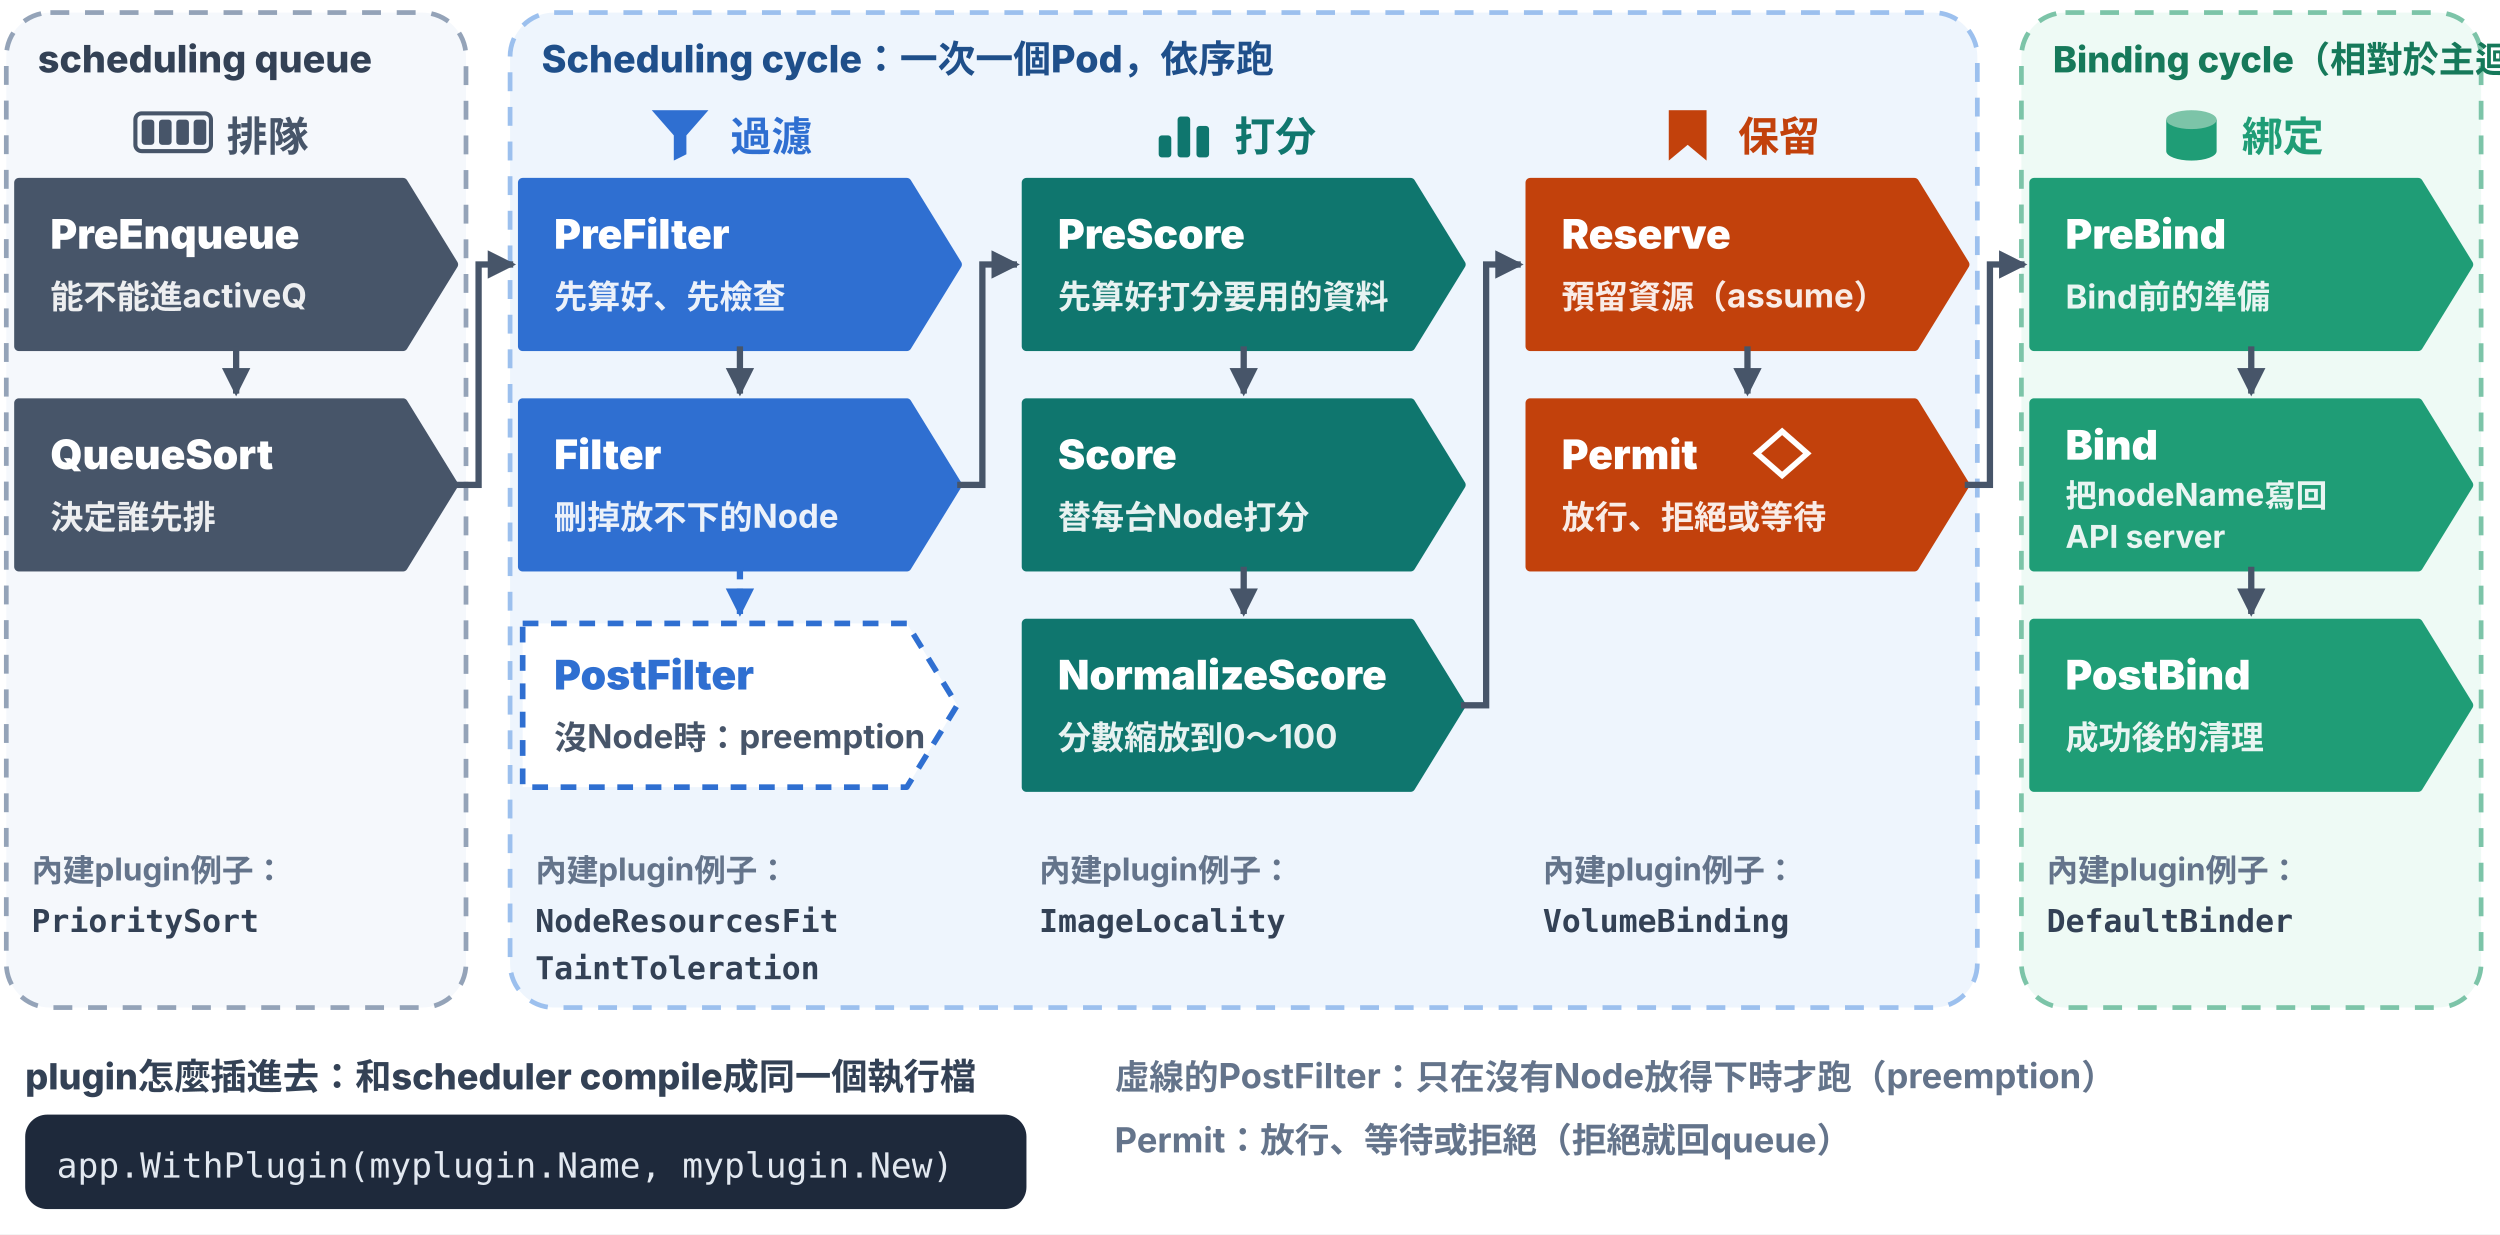
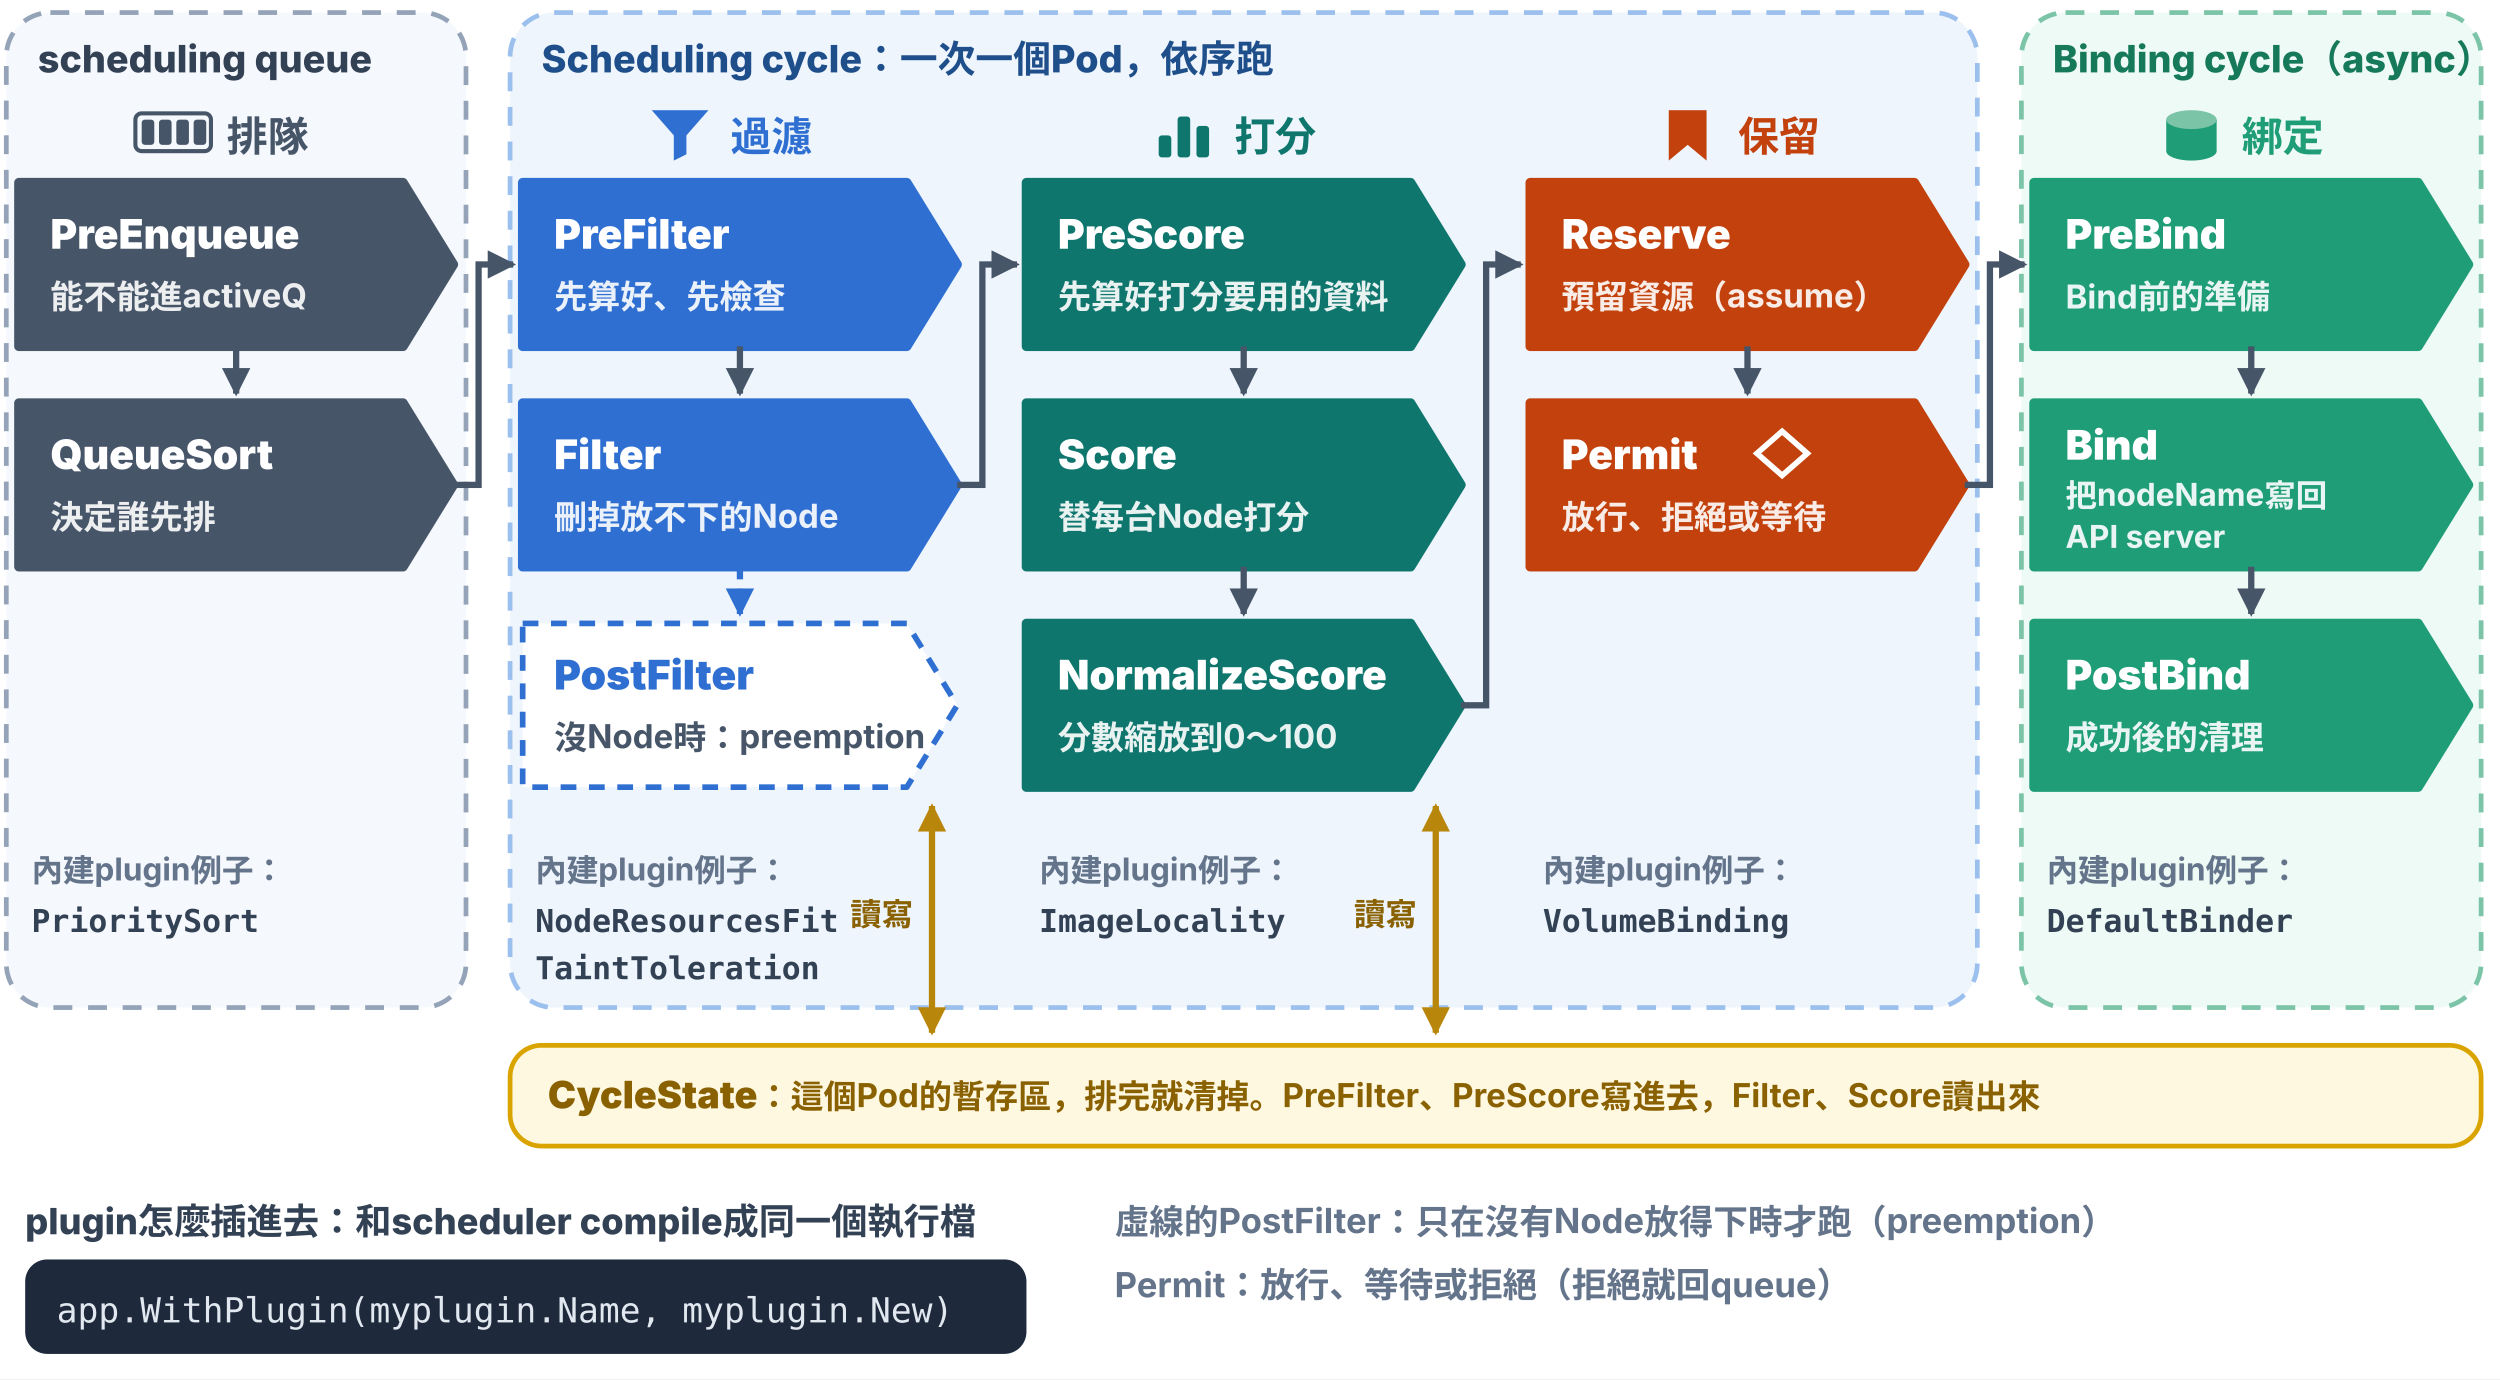
- <svg xmlns="http://www.w3.org/2000/svg" viewBox="6 6 794 392" font-family="Inter, Helvetica Neue, Helvetica, Arial, sans-serif">
+ <svg xmlns="http://www.w3.org/2000/svg" viewBox="6 6 794 438" font-family="Inter, Helvetica Neue, Helvetica, Arial, sans-serif">
  <defs>
    <marker id="fw-a" viewBox="0 0 10 10" refX="9" refY="5" markerWidth="4.5" markerHeight="4.5" orient="auto-start-reverse">
      <path d="M0 0 L10 5 L0 10 z" fill="#475569" />
    </marker>
    <marker id="fw-b" viewBox="0 0 10 10" refX="9" refY="5" markerWidth="4.5" markerHeight="4.5" orient="auto-start-reverse">
      <path d="M0 0 L10 5 L0 10 z" fill="#2f6fd1" />
    </marker>
+     <marker id="fw-c" viewBox="0 0 10 10" refX="9" refY="5" markerWidth="4.5" markerHeight="4.5" orient="auto-start-reverse">
+       <path d="M0 0 L10 5 L0 10 z" fill="#b8860b" />
+     </marker>
  </defs>
-   <rect x="6" y="6" width="794" height="392" fill="#ffffff" />
+   <rect x="6" y="6" width="794" height="438" fill="#ffffff" />
  <rect x="8" y="10" width="146" height="316" rx="14" fill="#f5f8fc" stroke="#94a3b8" stroke-width="1.5" stroke-dasharray="6 5" />
  <text x="18" y="29" font-size="12" font-weight="800" fill="#334155">scheduling queue</text>
  <rect x="168" y="10" width="466" height="316" rx="14" fill="#eef5fd" stroke="#9cc0ee" stroke-width="1.5" stroke-dasharray="6 5" />
  <text x="178" y="29" font-size="12" font-weight="800" fill="#1f4f8a">Scheduling cycle：一次一個Pod，依序跑</text>
  <rect x="648" y="10" width="146" height="316" rx="14" fill="#eefaf5" stroke="#7cc4a8" stroke-width="1.5" stroke-dasharray="6 5" />
-   <text x="658" y="29" font-size="11.5" font-weight="800" fill="#16795a">Binding cycle（相對於主迴圈async）</text>
+   <text x="658" y="29" font-size="12" font-weight="800" fill="#16795a">Binding cycle（async）</text>
  <text x="91.0" y="54" text-anchor="middle" font-size="13" font-weight="900" fill="#475569">排隊</text>
  <rect x="49.0" y="42" width="24" height="12" rx="2" fill="none" stroke="#475569" stroke-width="1.3" />
  <rect x="51.0" y="44" width="4" height="8" rx="1" fill="#475569" />
  <rect x="56.5" y="44" width="4" height="8" rx="1" fill="#475569" />
  <rect x="62.0" y="44" width="4" height="8" rx="1" fill="#475569" />
  <rect x="67.5" y="44" width="4" height="8" rx="1" fill="#475569" />
  <polygon points="12,64 134,64 150,90.0 134,116 12,116" fill="#475569" stroke="#475569" stroke-width="3" stroke-linejoin="round" />
  <text x="22" y="85" font-size="13" font-weight="900" fill="#ffffff">PreEnqueue</text>
  <text x="22" y="104" font-size="10.5" font-weight="700" fill="#ffffff" opacity="0.9">能不能進activeQ</text>
  <path d="M81.0 116 V 131" fill="none" stroke="#475569" stroke-width="2" marker-end="url(#fw-a)" />
  <polygon points="12,134 134,134 150,160.0 134,186 12,186" fill="#475569" stroke="#475569" stroke-width="3" stroke-linejoin="round" />
  <text x="22" y="155" font-size="13" font-weight="900" fill="#ffffff">QueueSort</text>
  <text x="22" y="174" font-size="10.5" font-weight="700" fill="#ffffff" opacity="0.9">決定誰先排</text>
  <text x="16" y="286" font-size="10" font-weight="700" fill="#64748b">內建plugin例子：</text>
  <text x="16" y="302" font-size="10" font-weight="800" fill="#334155" font-family="SFMono-Regular, Menlo, monospace">PrioritySort</text>
  <text x="251.0" y="54" text-anchor="middle" font-size="13" font-weight="900" fill="#2f6fd1">過濾</text>
  <path d="M213.0 41 H 231.0 L 224.0 49 V 55 L 220.0 57 V 49 Z" fill="#2f6fd1" />
  <polygon points="172,64 294,64 310,90.0 294,116 172,116" fill="#2f6fd1" stroke="#2f6fd1" stroke-width="3" stroke-linejoin="round" />
  <text x="182" y="85" font-size="13" font-weight="900" fill="#ffffff">PreFilter</text>
  <text x="182" y="104" font-size="10.5" font-weight="700" fill="#ffffff" opacity="0.9">先算好、先檢查</text>
  <path d="M241.0 116 V 131" fill="none" stroke="#475569" stroke-width="2" marker-end="url(#fw-a)" />
  <polygon points="172,134 294,134 310,160.0 294,186 172,186" fill="#2f6fd1" stroke="#2f6fd1" stroke-width="3" stroke-linejoin="round" />
  <text x="182" y="155" font-size="13" font-weight="900" fill="#ffffff">Filter</text>
  <text x="182" y="174" font-size="10.5" font-weight="700" fill="#ffffff" opacity="0.9">刪掉放不下的Node</text>
  <polygon points="172,204 294,204 310,230.0 294,256 172,256" fill="#ffffff" stroke="#2f6fd1" stroke-width="1.8" stroke-dasharray="5 4" stroke-linejoin="round" />
  <text x="182" y="225" font-size="13" font-weight="900" fill="#2f6fd1">PostFilter</text>
  <text x="182" y="244" font-size="10.5" font-weight="700" fill="#475569">沒Node時：preemption</text>
  <text x="176" y="286" font-size="10" font-weight="700" fill="#64748b">內建plugin例子：</text>
  <text x="176" y="302" font-size="10" font-weight="800" fill="#334155" font-family="SFMono-Regular, Menlo, monospace">NodeResourcesFit</text>
  <text x="176" y="317" font-size="10" font-weight="800" fill="#334155" font-family="SFMono-Regular, Menlo, monospace">TaintToleration</text>
  <text x="411.0" y="54" text-anchor="middle" font-size="13" font-weight="900" fill="#0f766e">打分</text>
  <rect x="374.0" y="49" width="4" height="7" rx="1" fill="#0f766e" />
  <rect x="380.0" y="43" width="4" height="13" rx="1" fill="#0f766e" />
  <rect x="386.0" y="46" width="4" height="10" rx="1" fill="#0f766e" />
  <polygon points="332,64 454,64 470,90.0 454,116 332,116" fill="#0f766e" stroke="#0f766e" stroke-width="3" stroke-linejoin="round" />
  <text x="342" y="85" font-size="13" font-weight="900" fill="#ffffff">PreScore</text>
  <text x="342" y="104" font-size="10.5" font-weight="700" fill="#ffffff" opacity="0.9">先算好打分要用的資料</text>
  <path d="M401.0 116 V 131" fill="none" stroke="#475569" stroke-width="2" marker-end="url(#fw-a)" />
  <polygon points="332,134 454,134 470,160.0 454,186 332,186" fill="#0f766e" stroke="#0f766e" stroke-width="3" stroke-linejoin="round" />
  <text x="342" y="155" font-size="13" font-weight="900" fill="#ffffff">Score</text>
  <text x="342" y="174" font-size="10.5" font-weight="700" fill="#ffffff" opacity="0.9">替每台Node打分</text>
  <path d="M401.0 186 V 201" fill="none" stroke="#475569" stroke-width="2" marker-end="url(#fw-a)" />
  <polygon points="332,204 454,204 470,230.0 454,256 332,256" fill="#0f766e" stroke="#0f766e" stroke-width="3" stroke-linejoin="round" />
  <text x="342" y="225" font-size="13" font-weight="900" fill="#ffffff">NormalizeScore</text>
  <text x="342" y="244" font-size="10.5" font-weight="700" fill="#ffffff" opacity="0.9">分數縮放到0～100</text>
  <text x="336" y="286" font-size="10" font-weight="700" fill="#64748b">內建plugin例子：</text>
  <text x="336" y="302" font-size="10" font-weight="800" fill="#334155" font-family="SFMono-Regular, Menlo, monospace">ImageLocality</text>
  <text x="571.0" y="54" text-anchor="middle" font-size="13" font-weight="900" fill="#c2410c">保留</text>
  <path d="M536.0 41 H 548.0 V 57 L 542.0 52 L 536.0 57 Z" fill="#c2410c" />
  <polygon points="492,64 614,64 630,90.0 614,116 492,116" fill="#c2410c" stroke="#c2410c" stroke-width="3" stroke-linejoin="round" />
  <text x="502" y="85" font-size="13" font-weight="900" fill="#ffffff">Reserve</text>
  <text x="502" y="104" font-size="10.5" font-weight="700" fill="#ffffff" opacity="0.9">預留資源（assume）</text>
  <path d="M561.0 116 V 131" fill="none" stroke="#475569" stroke-width="2" marker-end="url(#fw-a)" />
  <polygon points="492,134 614,134 630,160.0 614,186 492,186" fill="#c2410c" stroke="#c2410c" stroke-width="3" stroke-linejoin="round" />
  <polygon points="572,143 580,150 572,157 564,150" fill="none" stroke="#ffffff" stroke-width="1.8" />
  <text x="502" y="155" font-size="13" font-weight="900" fill="#ffffff">Permit</text>
  <text x="502" y="174" font-size="10.5" font-weight="700" fill="#ffffff" opacity="0.9">放行、拒絕或等待</text>
  <text x="496" y="286" font-size="10" font-weight="700" fill="#64748b">內建plugin例子：</text>
  <text x="496" y="302" font-size="10" font-weight="800" fill="#334155" font-family="SFMono-Regular, Menlo, monospace">VolumeBinding</text>
  <text x="731.0" y="54" text-anchor="middle" font-size="13" font-weight="900" fill="#1f9d76">綁定</text>
  <path d="M694.0 44 v 10 a 8 3 0 0 0 16 0 v -10" fill="#1f9d76" />
  <ellipse cx="702.0" cy="44" rx="8" ry="3" fill="#7cc4a8" />
  <polygon points="652,64 774,64 790,90.0 774,116 652,116" fill="#1f9d76" stroke="#1f9d76" stroke-width="3" stroke-linejoin="round" />
  <text x="662" y="85" font-size="13" font-weight="900" fill="#ffffff">PreBind</text>
  <text x="662" y="104" font-size="10.5" font-weight="700" fill="#ffffff" opacity="0.9">Bind前的準備</text>
  <path d="M721.0 116 V 131" fill="none" stroke="#475569" stroke-width="2" marker-end="url(#fw-a)" />
  <polygon points="652,134 774,134 790,160.0 774,186 652,186" fill="#1f9d76" stroke="#1f9d76" stroke-width="3" stroke-linejoin="round" />
  <text x="662" y="152" font-size="13" font-weight="900" fill="#ffffff">Bind</text>
  <text x="662" y="167" font-size="10" font-weight="700" fill="#ffffff" opacity="0.9">把nodeName寫回</text>
  <text x="662" y="180" font-size="10" font-weight="700" fill="#ffffff" opacity="0.9">API server</text>
  <path d="M721.0 186 V 201" fill="none" stroke="#475569" stroke-width="2" marker-end="url(#fw-a)" />
  <polygon points="652,204 774,204 790,230.0 774,256 652,256" fill="#1f9d76" stroke="#1f9d76" stroke-width="3" stroke-linejoin="round" />
  <text x="662" y="225" font-size="13" font-weight="900" fill="#ffffff">PostBind</text>
  <text x="662" y="244" font-size="10.5" font-weight="700" fill="#ffffff" opacity="0.9">成功後的清理</text>
  <text x="656" y="286" font-size="10" font-weight="700" fill="#64748b">內建plugin例子：</text>
  <text x="656" y="302" font-size="10" font-weight="800" fill="#334155" font-family="SFMono-Regular, Menlo, monospace">DefaultBinder</text>
  <path d="M241.0 186 V 201" fill="none" stroke="#2f6fd1" stroke-width="2" stroke-dasharray="4 3" marker-end="url(#fw-b)" />
  <path d="M150 160 H 158 V 90 H 169" fill="none" stroke="#475569" stroke-width="2" marker-end="url(#fw-a)" />
  <path d="M310 160 H 318 V 90 H 329" fill="none" stroke="#475569" stroke-width="2" marker-end="url(#fw-a)" />
  <path d="M470 230 H 478 V 90 H 489" fill="none" stroke="#475569" stroke-width="2" marker-end="url(#fw-a)" />
  <path d="M630 160 H 638 V 90 H 649" fill="none" stroke="#475569" stroke-width="2" marker-end="url(#fw-a)" />
-   <text x="14" y="352" font-size="11.5" font-weight="800" fill="#334155">plugin怎麼插進去：和scheduler compile成同一個執行檔</text>
-   <rect x="14" y="360" width="318" height="30" rx="7" fill="#1e293b" />
-   <text x="24" y="380" font-size="11" font-family="SFMono-Regular, Menlo, monospace" fill="#e2e8f0">app.WithPlugin(myplugin.Name, myplugin.New)</text>
+   <path d="M302 262 L302 334" fill="none" stroke="#b8860b" stroke-width="2" marker-start="url(#fw-c)" marker-end="url(#fw-c)" />
+   <path d="M462 262 L462 334" fill="none" stroke="#b8860b" stroke-width="2" marker-start="url(#fw-c)" marker-end="url(#fw-c)" />
+   <text x="296" y="300" font-size="10" font-weight="800" fill="#8a6100" text-anchor="end" stroke="#eef5fd" stroke-width="3" paint-order="stroke">讀寫</text>
+   <text x="456" y="300" font-size="10" font-weight="800" fill="#8a6100" text-anchor="end" stroke="#eef5fd" stroke-width="3" paint-order="stroke">讀寫</text>
+   <rect x="168" y="338" width="626" height="32" rx="10" fill="#fff8e1" stroke="#d9a400" stroke-width="1.5" />
+   <text x="180" y="358" font-size="12" font-weight="900" fill="#8a6100">CycleState<tspan font-size="10.5" font-weight="700">：這個Pod的暫存區，排完就清掉。PreFilter、PreScore寫進去，Filter、Score讀出來</tspan>
+   </text>
+   <text x="14" y="398" font-size="11.5" font-weight="800" fill="#334155">plugin怎麼插進去：和scheduler compile成同一個執行檔</text>
+   <rect x="14" y="406" width="318" height="30" rx="7" fill="#1e293b" />
+   <text x="24" y="426" font-size="11" font-family="SFMono-Regular, Menlo, monospace" fill="#e2e8f0">app.WithPlugin(myplugin.Name, myplugin.New)</text>
  <g font-size="11" font-weight="700" fill="#64748b">
-     <text x="360" y="352">虛線的PostFilter：只在沒有Node放得下時才跑（preemption）</text>
-     <text x="360" y="372">Permit：放行、等待或拒絕（拒絕就回queue）</text>
+     <text x="360" y="398">虛線的PostFilter：只在沒有Node放得下時才跑（preemption）</text>
+     <text x="360" y="418">Permit：放行、等待或拒絕（拒絕就回queue）</text>
  </g>
</svg>
